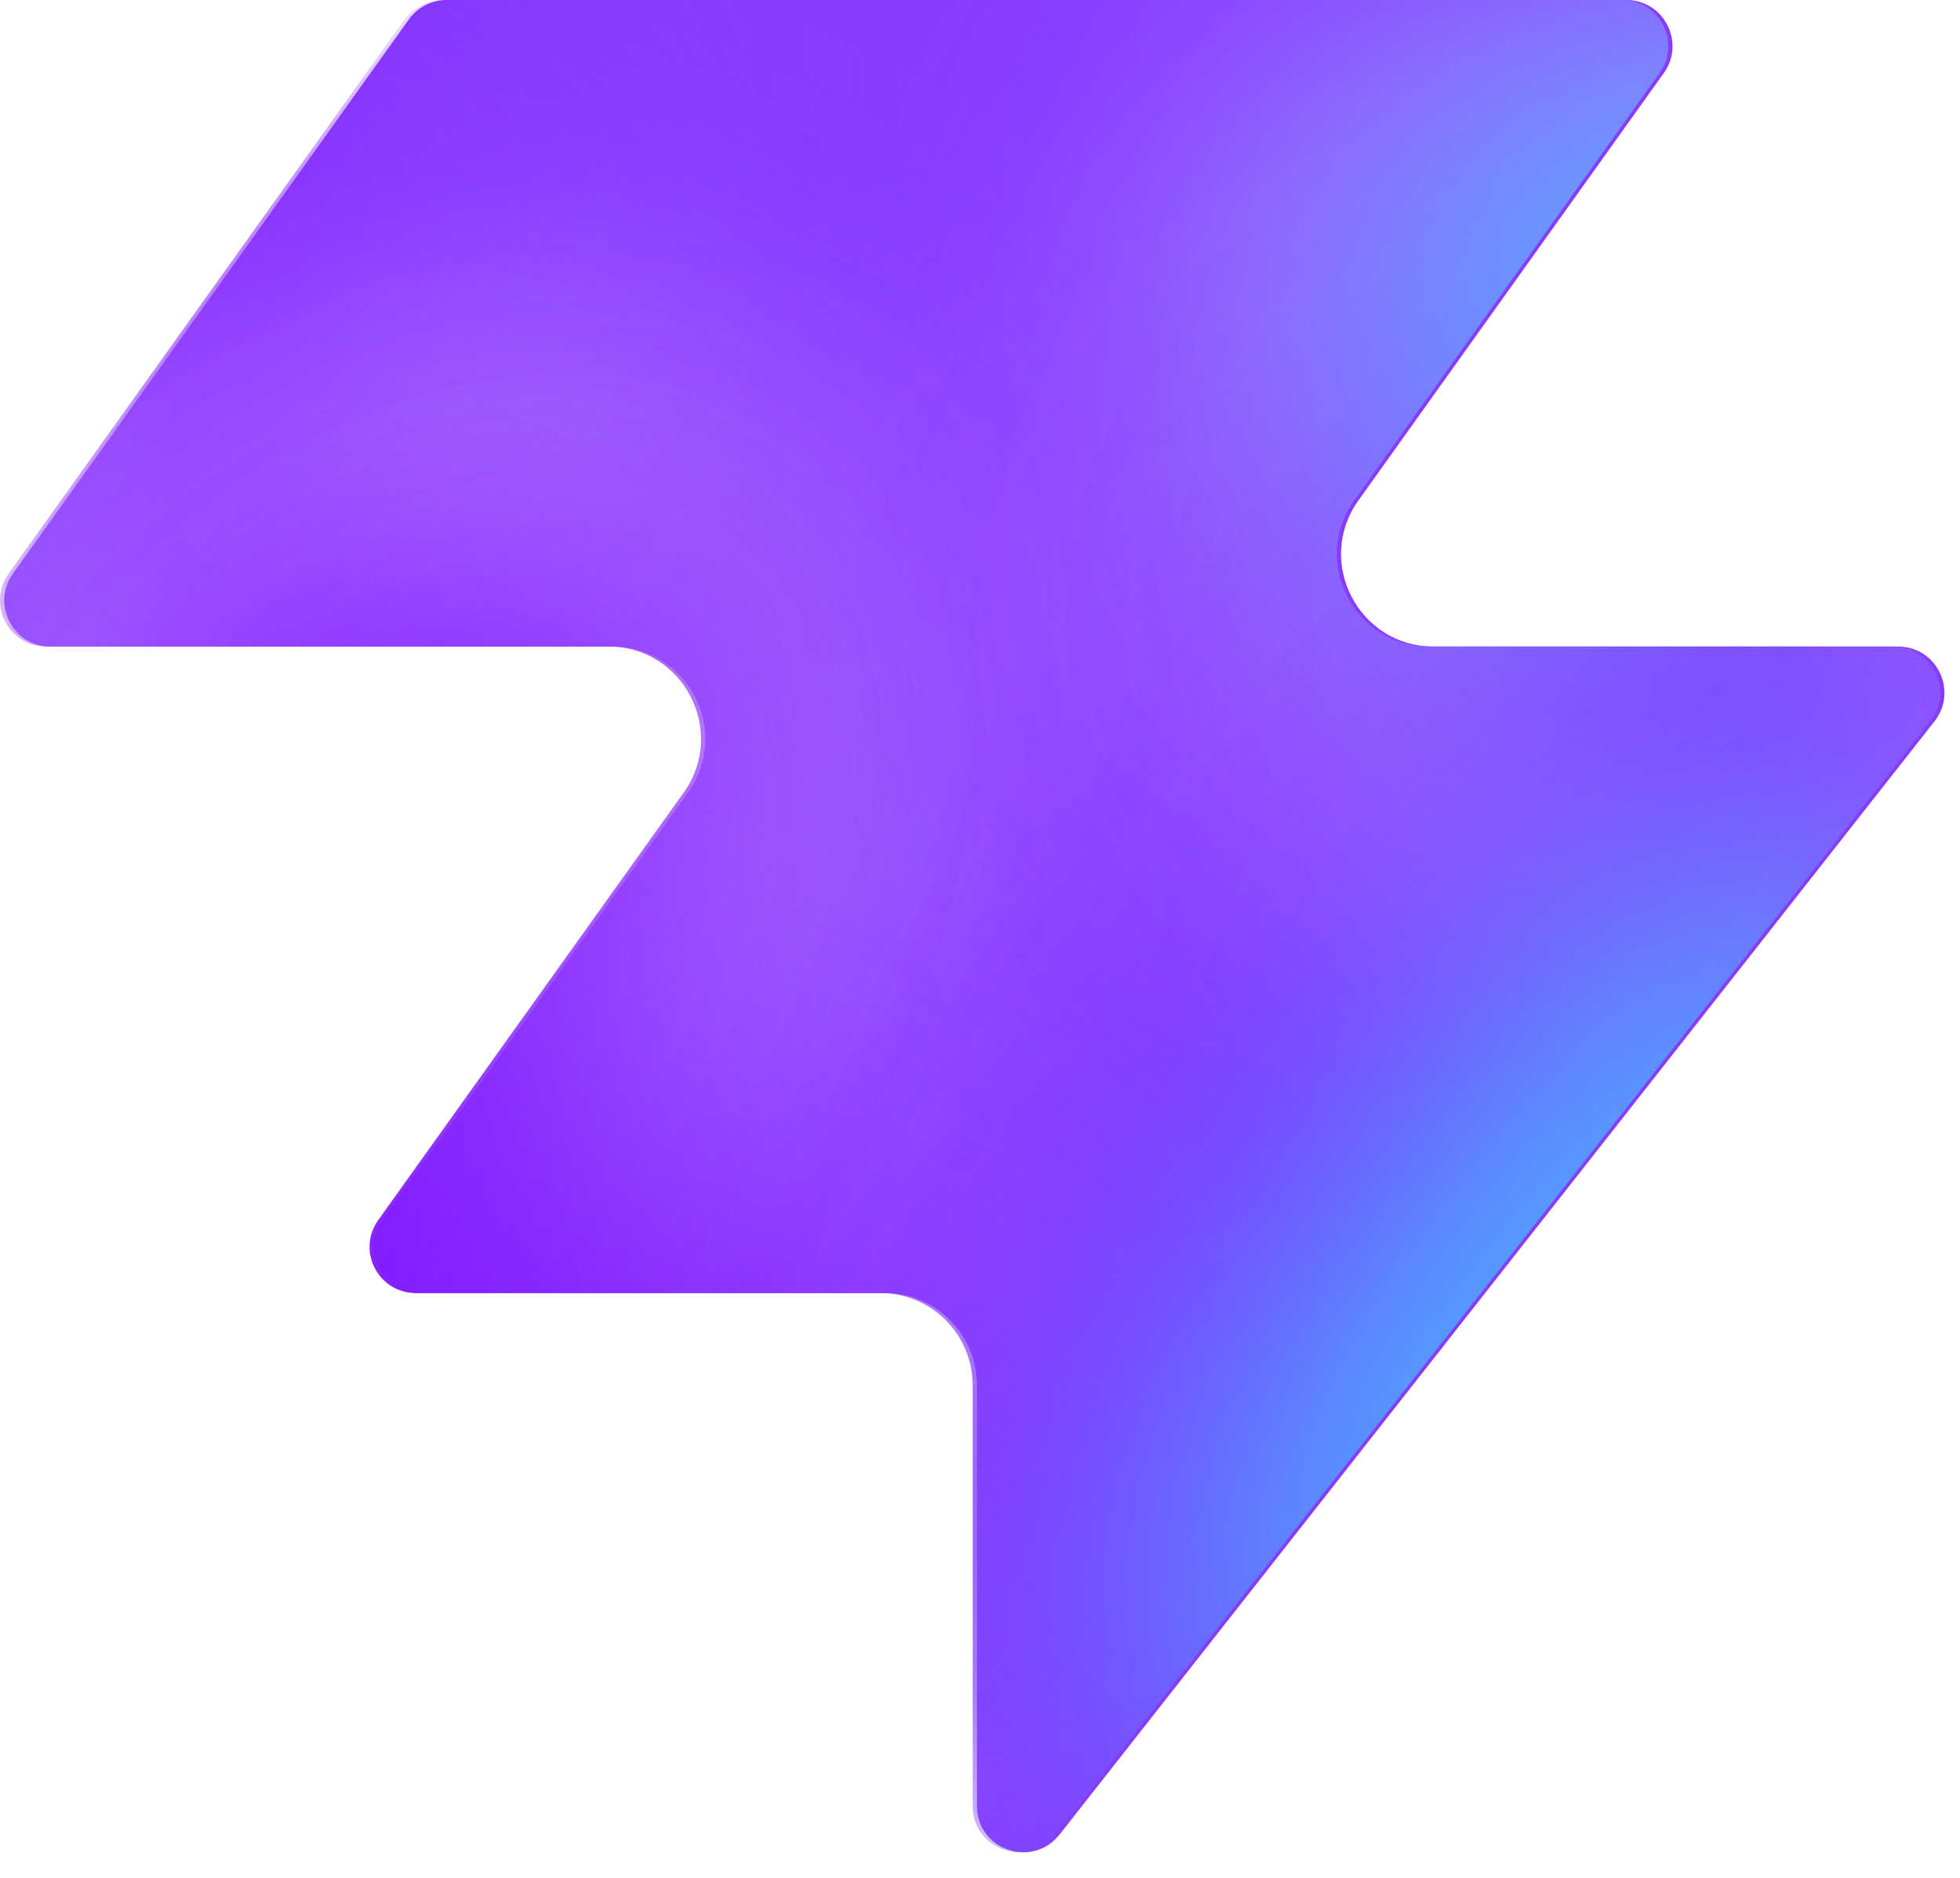
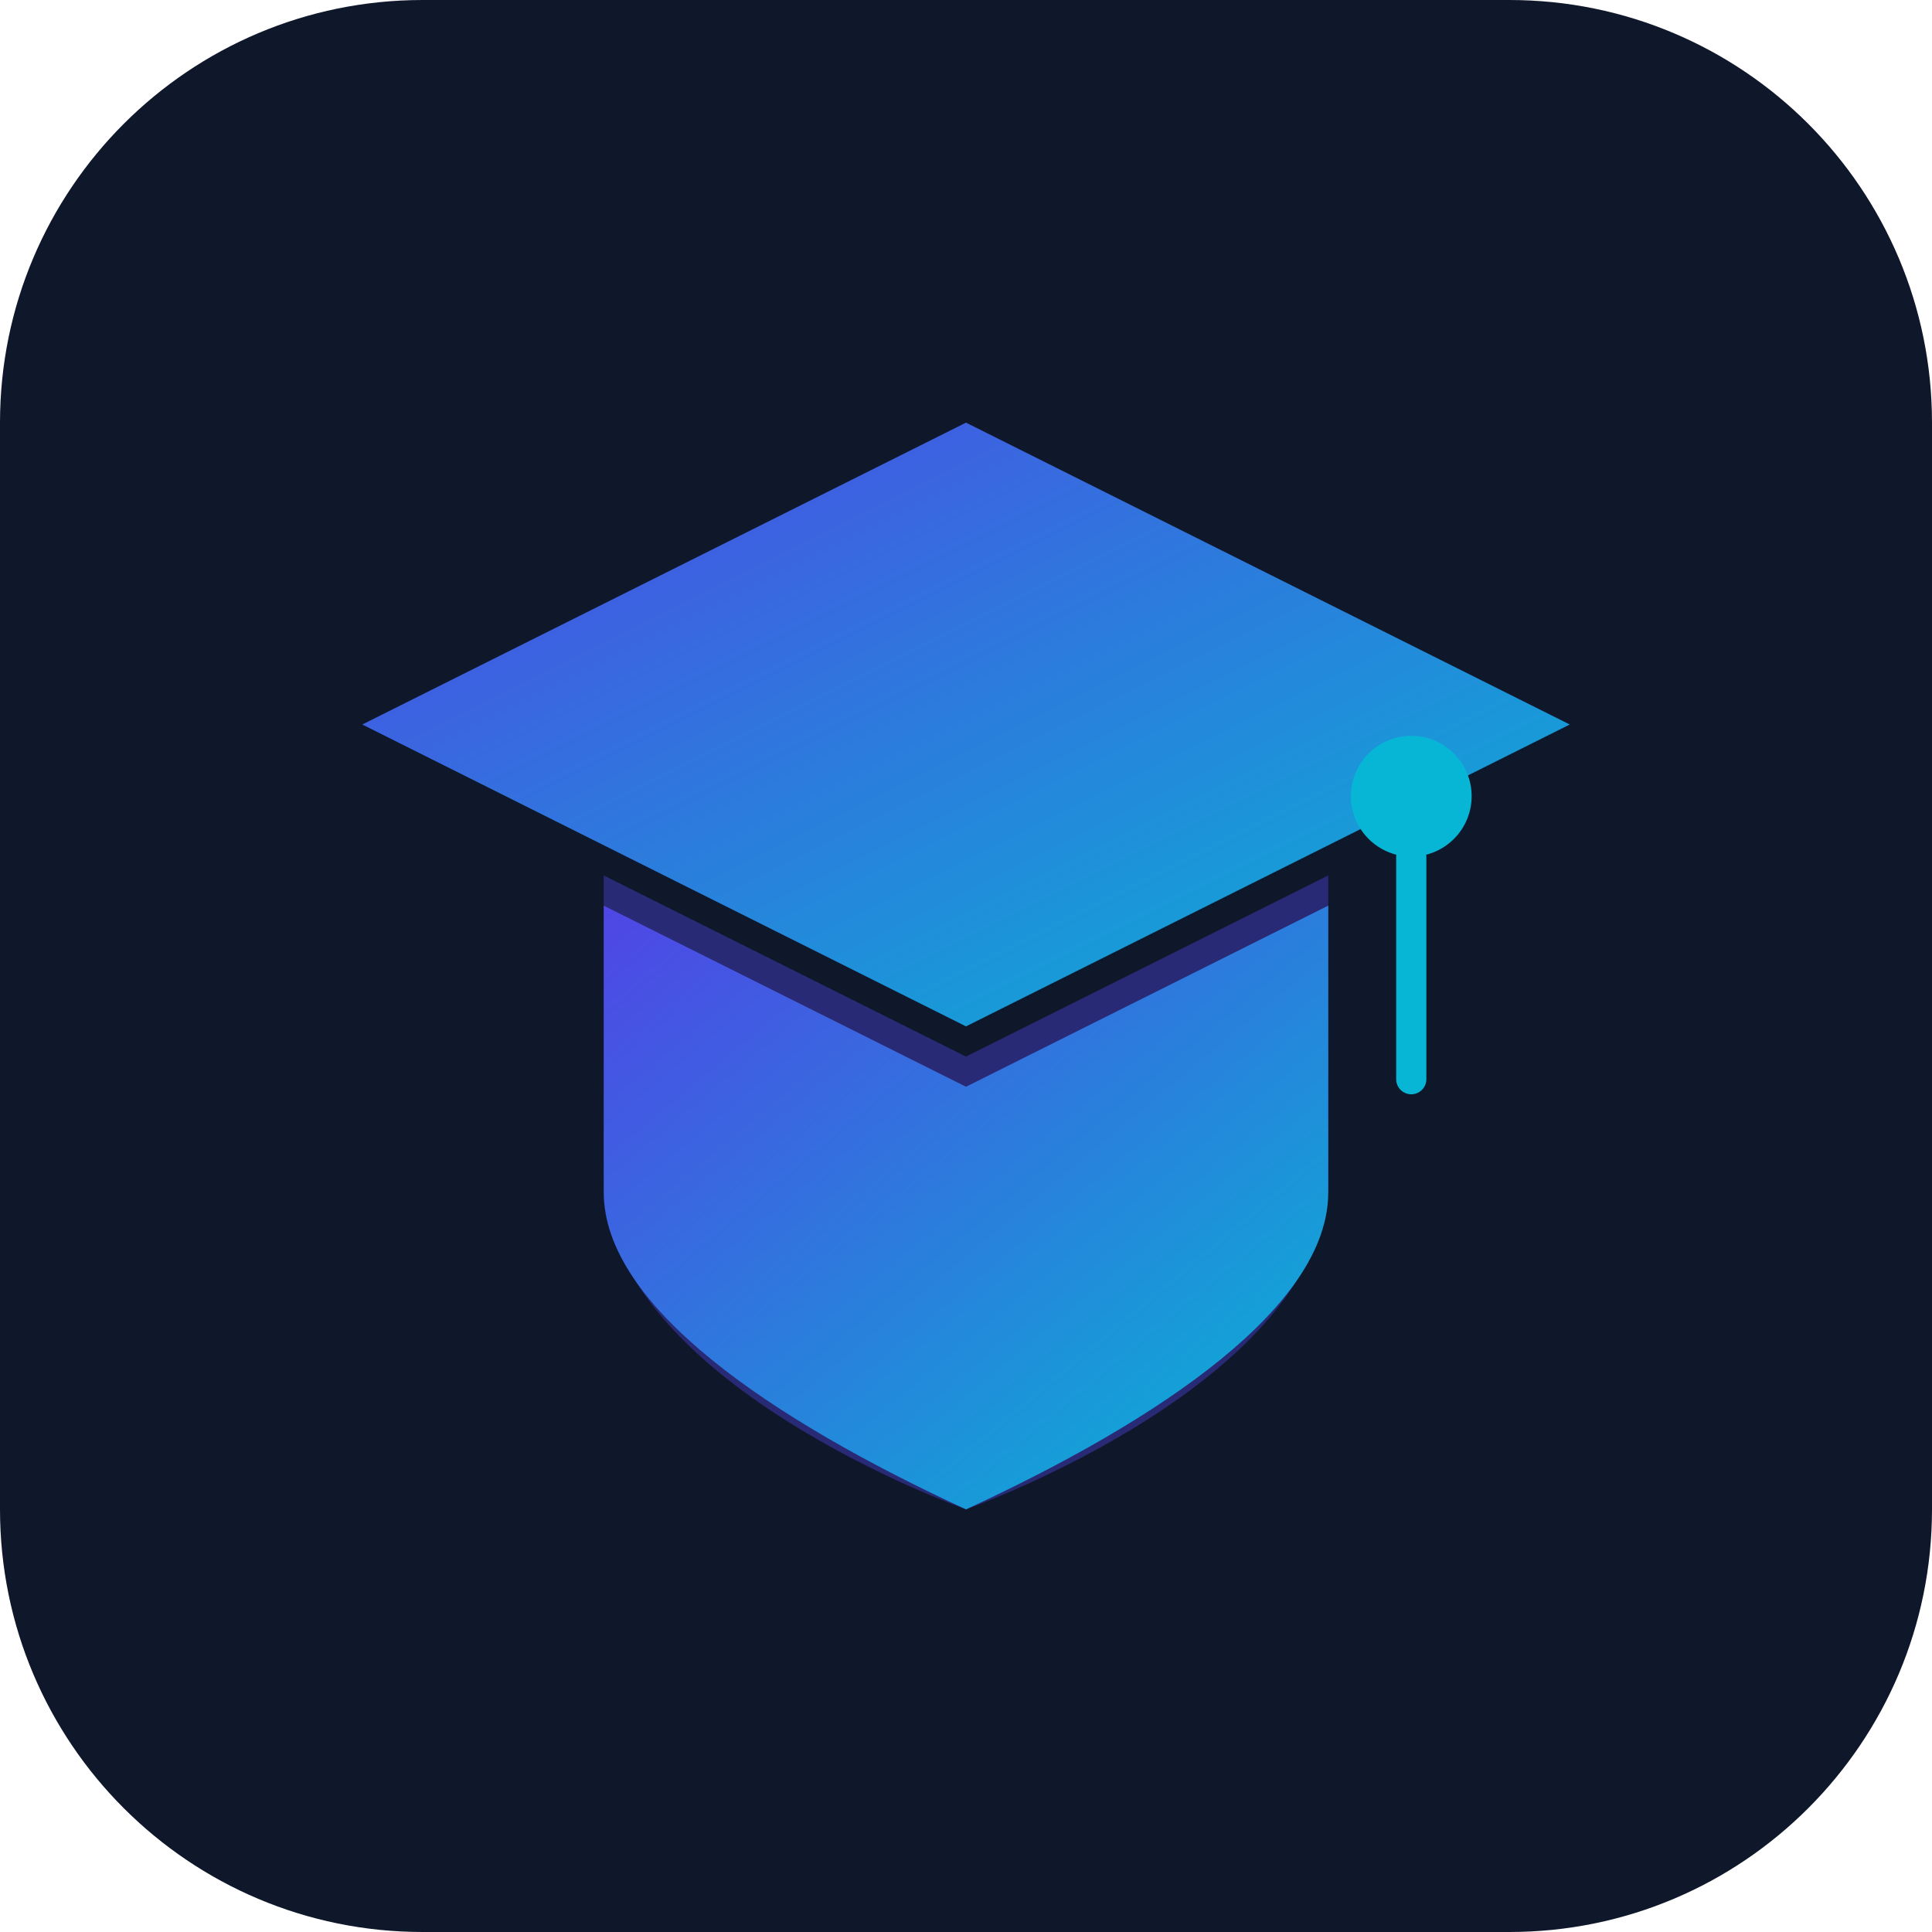
- <svg xmlns="http://www.w3.org/2000/svg" width="48" height="46" fill="none" viewBox="0 0 48 46">
-   <path fill="#863bff" d="M25.946 44.938c-.664.845-2.021.375-2.021-.698V33.937a2.26 2.26 0 0 0-2.262-2.262H10.287c-.92 0-1.456-1.04-.92-1.788l7.48-10.471c1.07-1.497 0-3.578-1.842-3.578H1.237c-.92 0-1.456-1.04-.92-1.788L10.013.474c.214-.297.556-.474.92-.474h28.894c.92 0 1.456 1.04.92 1.788l-7.48 10.471c-1.07 1.498 0 3.579 1.842 3.579h11.377c.943 0 1.473 1.088.89 1.83L25.947 44.94z" style="fill:#863bff;fill:color(display-p3 .525 .23 1);fill-opacity:1" />
-   <mask id="a" width="48" height="46" x="0" y="0" maskUnits="userSpaceOnUse" style="mask-type:alpha">
-     <path fill="#000" d="M25.842 44.938c-.664.844-2.021.375-2.021-.698V33.937a2.26 2.26 0 0 0-2.262-2.262H10.183c-.92 0-1.456-1.04-.92-1.788l7.48-10.471c1.07-1.498 0-3.579-1.842-3.579H1.133c-.92 0-1.456-1.04-.92-1.787L9.91.473c.214-.297.556-.474.92-.474h28.894c.92 0 1.456 1.04.92 1.788l-7.48 10.471c-1.07 1.498 0 3.578 1.842 3.578h11.377c.943 0 1.473 1.088.89 1.832L25.843 44.94z" style="fill:#000;fill-opacity:1" />
-   </mask>
-   <g mask="url(#a)">
-     <g filter="url(#b)">
-       <ellipse cx="5.508" cy="14.704" fill="#ede6ff" rx="5.508" ry="14.704" style="fill:#ede6ff;fill:color(display-p3 .927 .903 1);fill-opacity:1" transform="matrix(.00324 1 1 -.00324 -4.47 31.516)" />
-     </g>
-     <g filter="url(#c)">
-       <ellipse cx="10.399" cy="29.851" fill="#ede6ff" rx="10.399" ry="29.851" style="fill:#ede6ff;fill:color(display-p3 .927 .903 1);fill-opacity:1" transform="matrix(.00324 1 1 -.00324 -39.328 7.883)" />
-     </g>
-     <g filter="url(#d)">
-       <ellipse cx="5.508" cy="30.487" fill="#7e14ff" rx="5.508" ry="30.487" style="fill:#7e14ff;fill:color(display-p3 .492 .077 1);fill-opacity:1" transform="rotate(89.814 -25.913 -14.639)scale(1 -1)" />
-     </g>
-     <g filter="url(#e)">
-       <ellipse cx="5.508" cy="30.599" fill="#7e14ff" rx="5.508" ry="30.599" style="fill:#7e14ff;fill:color(display-p3 .492 .077 1);fill-opacity:1" transform="rotate(89.814 -32.644 -3.334)scale(1 -1)" />
-     </g>
-     <g filter="url(#f)">
-       <ellipse cx="5.508" cy="30.599" fill="#7e14ff" rx="5.508" ry="30.599" style="fill:#7e14ff;fill:color(display-p3 .492 .077 1);fill-opacity:1" transform="matrix(.00324 1 1 -.00324 -34.34 30.47)" />
-     </g>
-     <g filter="url(#g)">
-       <ellipse cx="14.072" cy="22.078" fill="#ede6ff" rx="14.072" ry="22.078" style="fill:#ede6ff;fill:color(display-p3 .927 .903 1);fill-opacity:1" transform="rotate(93.35 24.506 48.493)scale(-1 1)" />
-     </g>
-     <g filter="url(#h)">
-       <ellipse cx="3.47" cy="21.501" fill="#7e14ff" rx="3.47" ry="21.501" style="fill:#7e14ff;fill:color(display-p3 .492 .077 1);fill-opacity:1" transform="rotate(89.009 28.708 47.59)scale(-1 1)" />
-     </g>
-     <g filter="url(#i)">
-       <ellipse cx="3.47" cy="21.501" fill="#7e14ff" rx="3.47" ry="21.501" style="fill:#7e14ff;fill:color(display-p3 .492 .077 1);fill-opacity:1" transform="rotate(89.009 28.708 47.59)scale(-1 1)" />
-     </g>
-     <g filter="url(#j)">
-       <ellipse cx=".387" cy="8.972" fill="#7e14ff" rx="4.407" ry="29.108" style="fill:#7e14ff;fill:color(display-p3 .492 .077 1);fill-opacity:1" transform="rotate(39.51 .387 8.972)" />
-     </g>
-     <g filter="url(#k)">
-       <ellipse cx="47.523" cy="-6.092" fill="#7e14ff" rx="4.407" ry="29.108" style="fill:#7e14ff;fill:color(display-p3 .492 .077 1);fill-opacity:1" transform="rotate(37.892 47.523 -6.092)" />
-     </g>
-     <g filter="url(#l)">
-       <ellipse cx="41.412" cy="6.333" fill="#47bfff" rx="5.971" ry="9.665" style="fill:#47bfff;fill:color(display-p3 .28 .748 1);fill-opacity:1" transform="rotate(37.892 41.412 6.333)" />
-     </g>
-     <g filter="url(#m)">
-       <ellipse cx="-1.879" cy="38.332" fill="#7e14ff" rx="4.407" ry="29.108" style="fill:#7e14ff;fill:color(display-p3 .492 .077 1);fill-opacity:1" transform="rotate(37.892 -1.88 38.332)" />
-     </g>
-     <g filter="url(#n)">
-       <ellipse cx="-1.879" cy="38.332" fill="#7e14ff" rx="4.407" ry="29.108" style="fill:#7e14ff;fill:color(display-p3 .492 .077 1);fill-opacity:1" transform="rotate(37.892 -1.88 38.332)" />
-     </g>
-     <g filter="url(#o)">
-       <ellipse cx="35.651" cy="29.907" fill="#7e14ff" rx="4.407" ry="29.108" style="fill:#7e14ff;fill:color(display-p3 .492 .077 1);fill-opacity:1" transform="rotate(37.892 35.651 29.907)" />
-     </g>
-     <g filter="url(#p)">
-       <ellipse cx="38.418" cy="32.4" fill="#47bfff" rx="5.971" ry="15.297" style="fill:#47bfff;fill:color(display-p3 .28 .748 1);fill-opacity:1" transform="rotate(37.892 38.418 32.4)" />
-     </g>
+ <svg xmlns="http://www.w3.org/2000/svg" viewBox="0 0 512 512" width="100%" height="100%">
+   <rect width="512" height="512" rx="112" fill="#0F172A" />
+   <defs>
+     <linearGradient id="classoraGrad" x1="0%" y1="0%" x2="100%" y2="100%">
+       <stop offset="0%" stop-color="#4F46E5" />
+       <stop offset="100%" stop-color="#06B6D4" />
+     </linearGradient>
+   </defs>
+   <g transform="translate(64, 96)">
+     <path d="M192 16 L352 96 L192 176 L32 96 Z" fill="url(#classoraGrad)" />
+     <path d="M96 216 V136 L192 184 L288 136 V216 C288 270 192 304 192 304 C192 304 96 270 96 216 Z" fill="#4F46E5" opacity="0.4" />
+     <path d="M192 192 L96 144 V220 C96 250 140 280 192 304 C244 280 288 250 288 220 V144 L192 192 Z" fill="url(#classoraGrad)" />
+     <circle cx="310" cy="115" r="16" fill="#06B6D4" />
+     <path d="M310 131 V190" stroke="#06B6D4" stroke-width="8" stroke-linecap="round" />
  </g>
-   <defs>
-     <filter id="b" width="60.045" height="41.654" x="-19.77" y="16.149" color-interpolation-filters="sRGB" filterUnits="userSpaceOnUse">
-       <feFlood flood-opacity="0" result="BackgroundImageFix" />
-       <feBlend in="SourceGraphic" in2="BackgroundImageFix" result="shape" />
-       <feGaussianBlur result="effect1_foregroundBlur_2002_17158" stdDeviation="7.659" />
-     </filter>
-     <filter id="c" width="90.34" height="51.437" x="-54.613" y="-7.533" color-interpolation-filters="sRGB" filterUnits="userSpaceOnUse">
-       <feFlood flood-opacity="0" result="BackgroundImageFix" />
-       <feBlend in="SourceGraphic" in2="BackgroundImageFix" result="shape" />
-       <feGaussianBlur result="effect1_foregroundBlur_2002_17158" stdDeviation="7.659" />
-     </filter>
-     <filter id="d" width="79.355" height="29.4" x="-49.64" y="2.03" color-interpolation-filters="sRGB" filterUnits="userSpaceOnUse">
-       <feFlood flood-opacity="0" result="BackgroundImageFix" />
-       <feBlend in="SourceGraphic" in2="BackgroundImageFix" result="shape" />
-       <feGaussianBlur result="effect1_foregroundBlur_2002_17158" stdDeviation="4.596" />
-     </filter>
-     <filter id="e" width="79.579" height="29.4" x="-45.045" y="20.029" color-interpolation-filters="sRGB" filterUnits="userSpaceOnUse">
-       <feFlood flood-opacity="0" result="BackgroundImageFix" />
-       <feBlend in="SourceGraphic" in2="BackgroundImageFix" result="shape" />
-       <feGaussianBlur result="effect1_foregroundBlur_2002_17158" stdDeviation="4.596" />
-     </filter>
-     <filter id="f" width="79.579" height="29.4" x="-43.513" y="21.178" color-interpolation-filters="sRGB" filterUnits="userSpaceOnUse">
-       <feFlood flood-opacity="0" result="BackgroundImageFix" />
-       <feBlend in="SourceGraphic" in2="BackgroundImageFix" result="shape" />
-       <feGaussianBlur result="effect1_foregroundBlur_2002_17158" stdDeviation="4.596" />
-     </filter>
-     <filter id="g" width="74.749" height="58.852" x="15.756" y="-17.901" color-interpolation-filters="sRGB" filterUnits="userSpaceOnUse">
-       <feFlood flood-opacity="0" result="BackgroundImageFix" />
-       <feBlend in="SourceGraphic" in2="BackgroundImageFix" result="shape" />
-       <feGaussianBlur result="effect1_foregroundBlur_2002_17158" stdDeviation="7.659" />
-     </filter>
-     <filter id="h" width="61.377" height="25.362" x="23.548" y="2.284" color-interpolation-filters="sRGB" filterUnits="userSpaceOnUse">
-       <feFlood flood-opacity="0" result="BackgroundImageFix" />
-       <feBlend in="SourceGraphic" in2="BackgroundImageFix" result="shape" />
-       <feGaussianBlur result="effect1_foregroundBlur_2002_17158" stdDeviation="4.596" />
-     </filter>
-     <filter id="i" width="61.377" height="25.362" x="23.548" y="2.284" color-interpolation-filters="sRGB" filterUnits="userSpaceOnUse">
-       <feFlood flood-opacity="0" result="BackgroundImageFix" />
-       <feBlend in="SourceGraphic" in2="BackgroundImageFix" result="shape" />
-       <feGaussianBlur result="effect1_foregroundBlur_2002_17158" stdDeviation="4.596" />
-     </filter>
-     <filter id="j" width="56.045" height="63.649" x="-27.636" y="-22.853" color-interpolation-filters="sRGB" filterUnits="userSpaceOnUse">
-       <feFlood flood-opacity="0" result="BackgroundImageFix" />
-       <feBlend in="SourceGraphic" in2="BackgroundImageFix" result="shape" />
-       <feGaussianBlur result="effect1_foregroundBlur_2002_17158" stdDeviation="4.596" />
-     </filter>
-     <filter id="k" width="54.814" height="64.646" x="20.116" y="-38.415" color-interpolation-filters="sRGB" filterUnits="userSpaceOnUse">
-       <feFlood flood-opacity="0" result="BackgroundImageFix" />
-       <feBlend in="SourceGraphic" in2="BackgroundImageFix" result="shape" />
-       <feGaussianBlur result="effect1_foregroundBlur_2002_17158" stdDeviation="4.596" />
-     </filter>
-     <filter id="l" width="33.541" height="35.313" x="24.641" y="-11.323" color-interpolation-filters="sRGB" filterUnits="userSpaceOnUse">
-       <feFlood flood-opacity="0" result="BackgroundImageFix" />
-       <feBlend in="SourceGraphic" in2="BackgroundImageFix" result="shape" />
-       <feGaussianBlur result="effect1_foregroundBlur_2002_17158" stdDeviation="4.596" />
-     </filter>
-     <filter id="m" width="54.814" height="64.646" x="-29.286" y="6.009" color-interpolation-filters="sRGB" filterUnits="userSpaceOnUse">
-       <feFlood flood-opacity="0" result="BackgroundImageFix" />
-       <feBlend in="SourceGraphic" in2="BackgroundImageFix" result="shape" />
-       <feGaussianBlur result="effect1_foregroundBlur_2002_17158" stdDeviation="4.596" />
-     </filter>
-     <filter id="n" width="54.814" height="64.646" x="-29.286" y="6.009" color-interpolation-filters="sRGB" filterUnits="userSpaceOnUse">
-       <feFlood flood-opacity="0" result="BackgroundImageFix" />
-       <feBlend in="SourceGraphic" in2="BackgroundImageFix" result="shape" />
-       <feGaussianBlur result="effect1_foregroundBlur_2002_17158" stdDeviation="4.596" />
-     </filter>
-     <filter id="o" width="54.814" height="64.646" x="8.244" y="-2.416" color-interpolation-filters="sRGB" filterUnits="userSpaceOnUse">
-       <feFlood flood-opacity="0" result="BackgroundImageFix" />
-       <feBlend in="SourceGraphic" in2="BackgroundImageFix" result="shape" />
-       <feGaussianBlur result="effect1_foregroundBlur_2002_17158" stdDeviation="4.596" />
-     </filter>
-     <filter id="p" width="39.409" height="43.623" x="18.713" y="10.588" color-interpolation-filters="sRGB" filterUnits="userSpaceOnUse">
-       <feFlood flood-opacity="0" result="BackgroundImageFix" />
-       <feBlend in="SourceGraphic" in2="BackgroundImageFix" result="shape" />
-       <feGaussianBlur result="effect1_foregroundBlur_2002_17158" stdDeviation="4.596" />
-     </filter>
-   </defs>
</svg>
